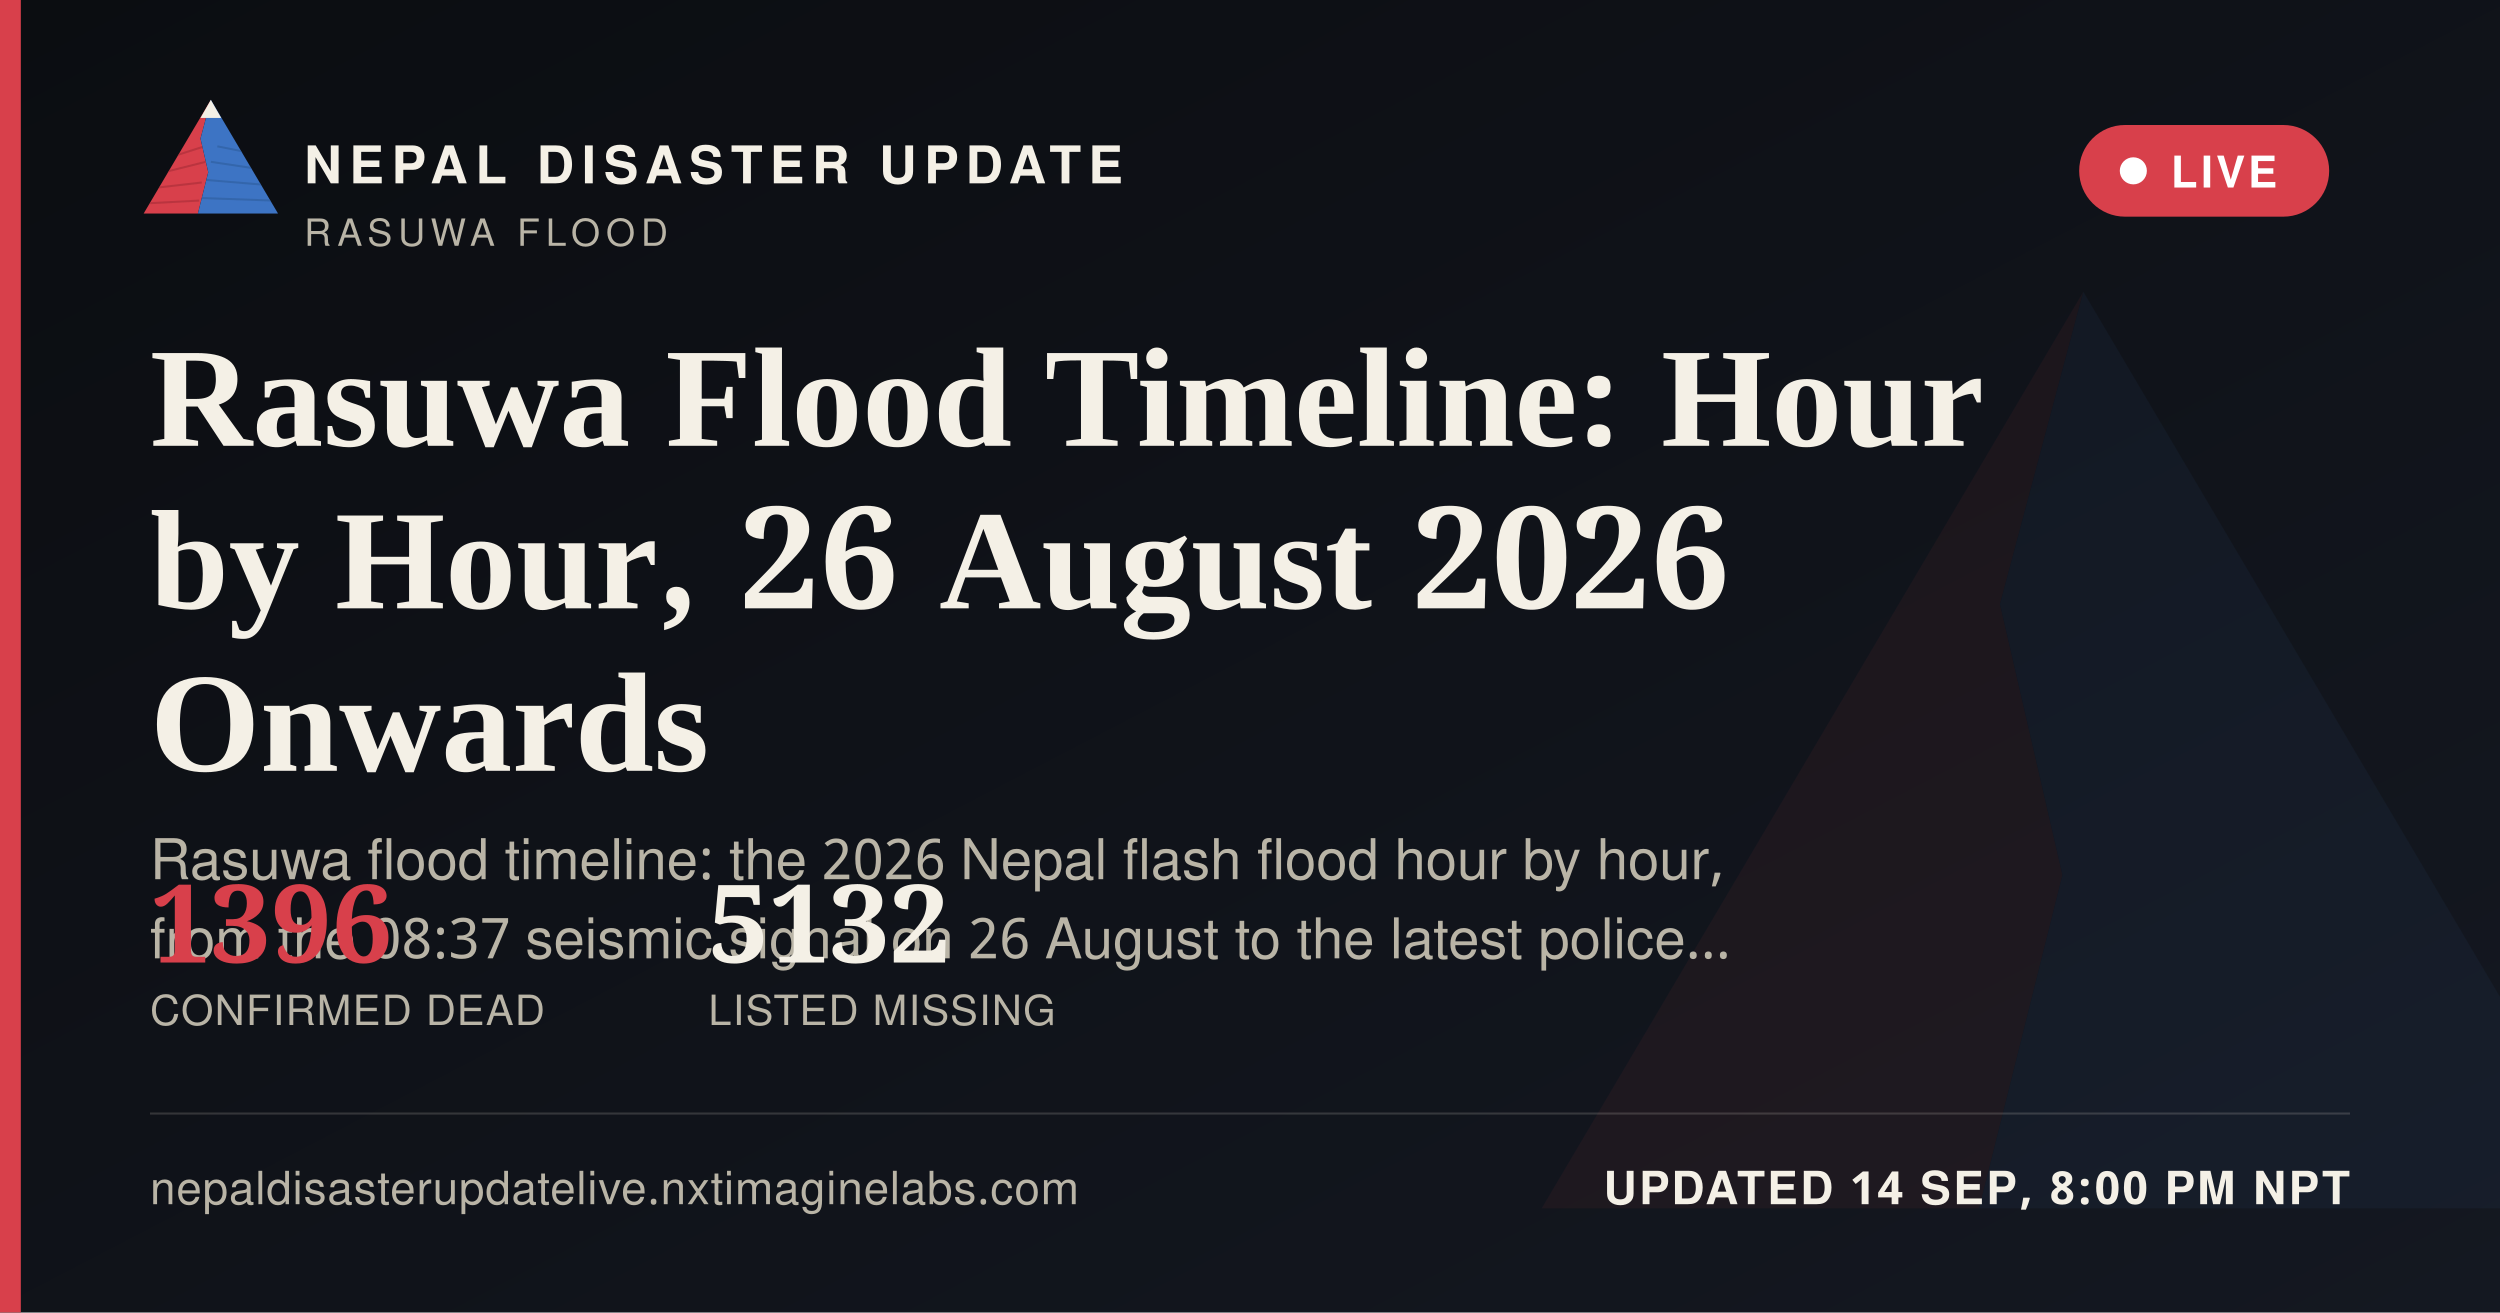
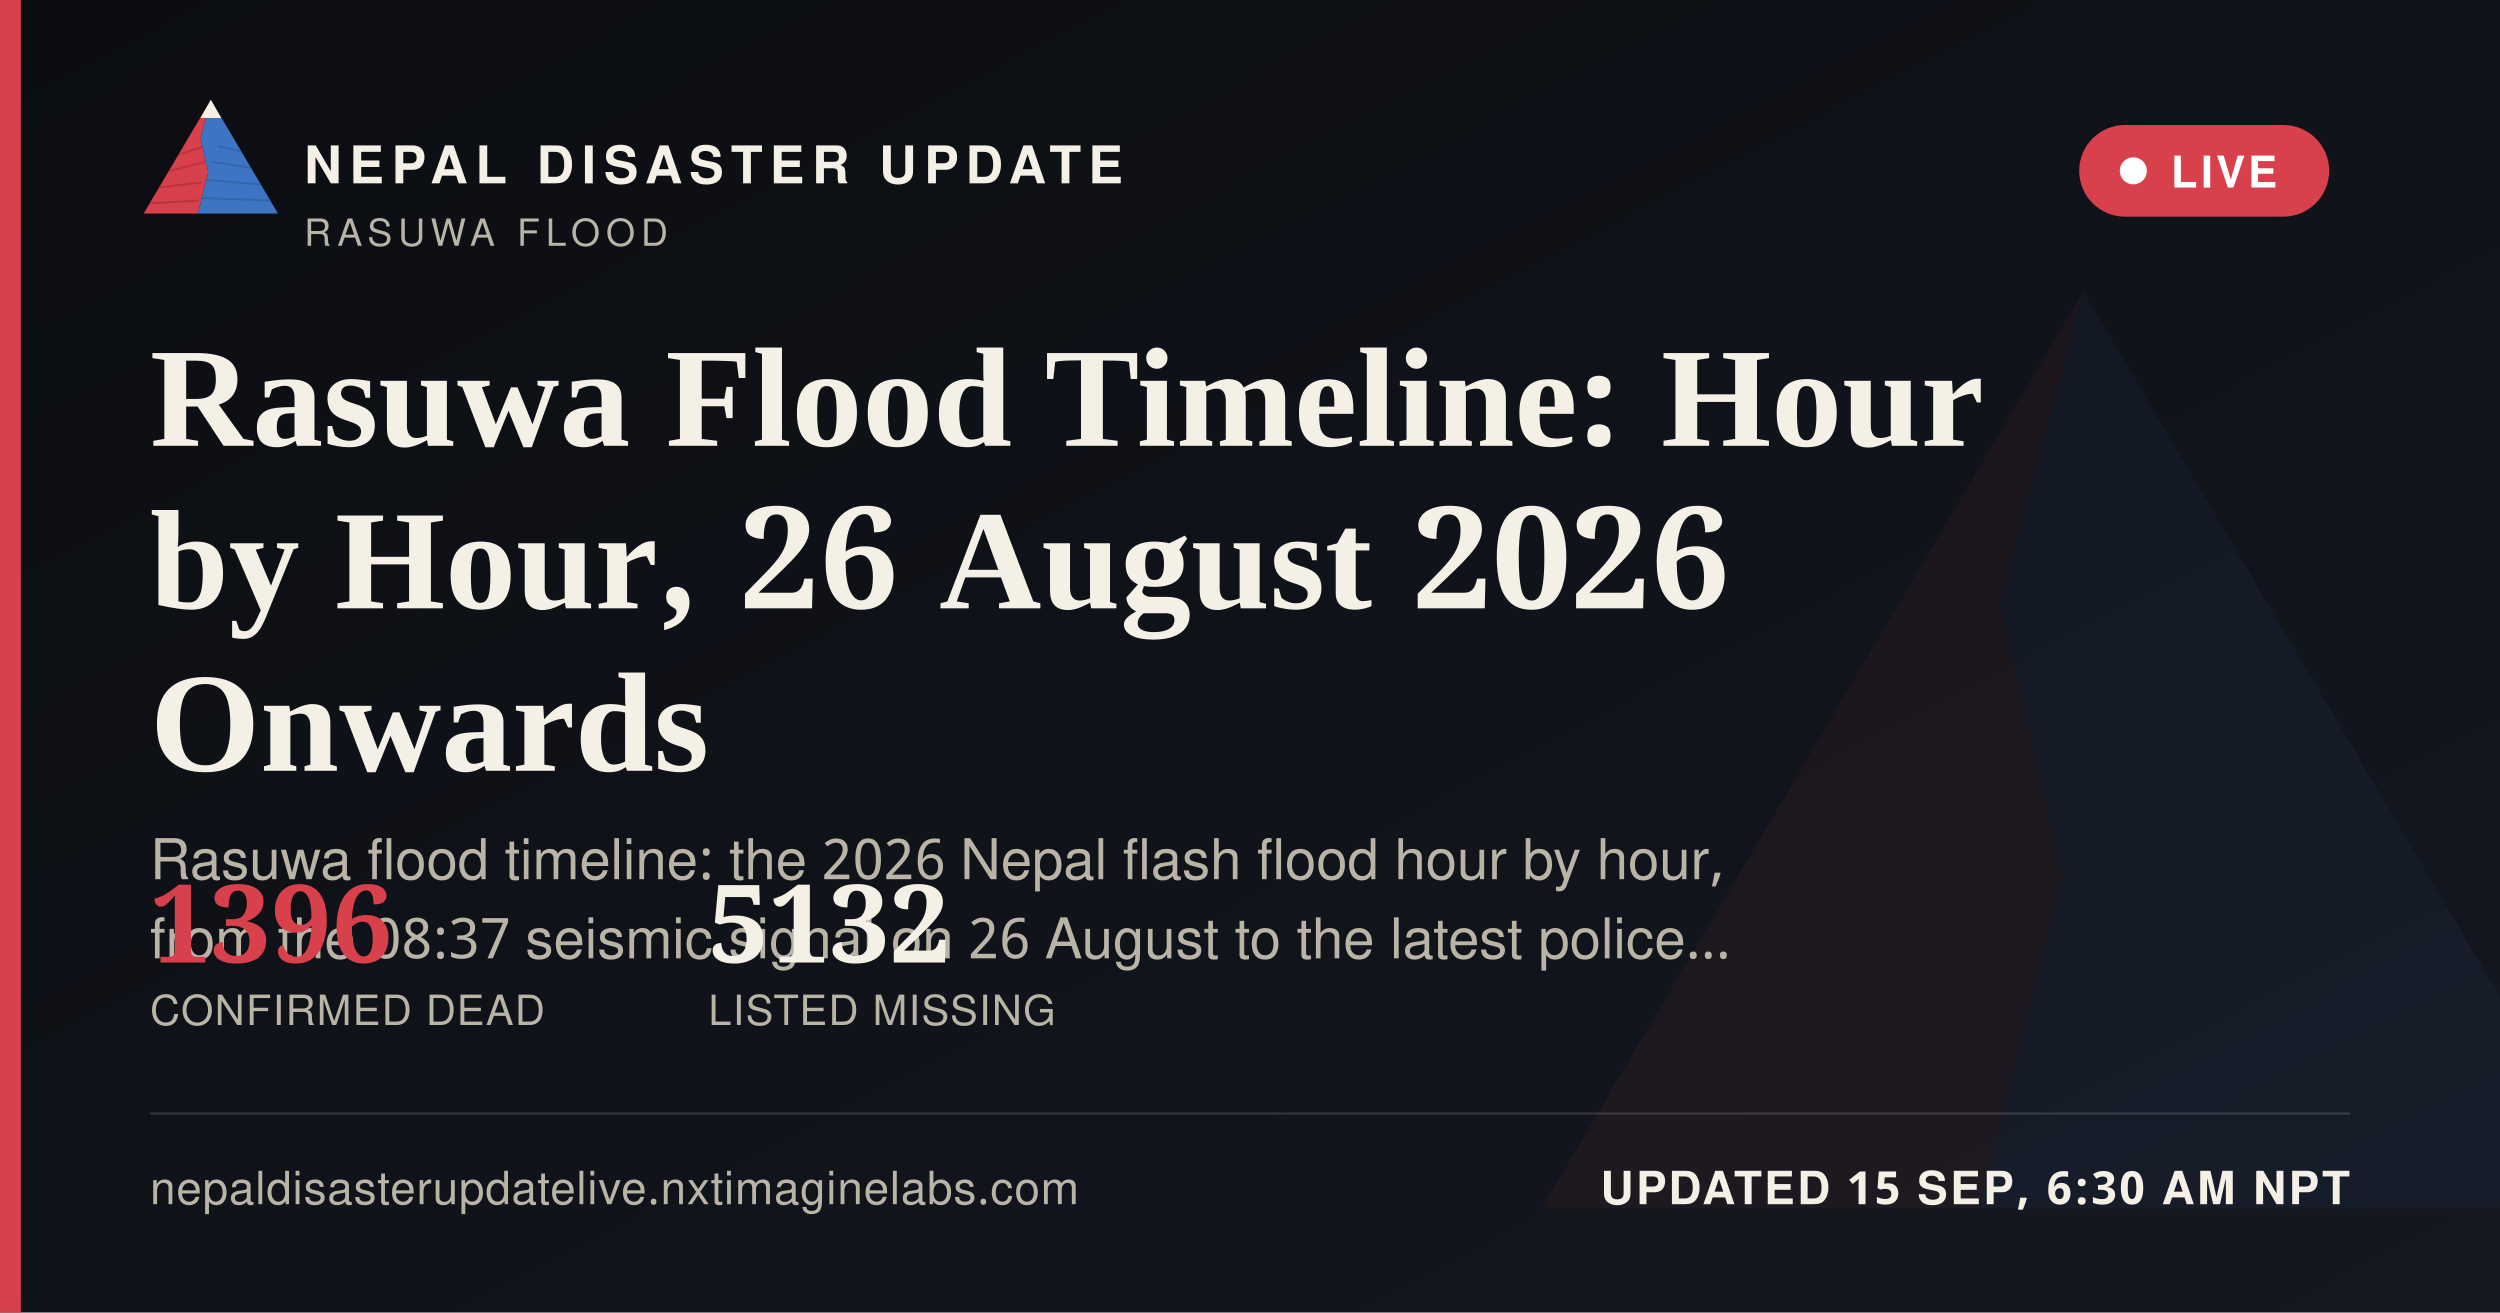
<svg xmlns="http://www.w3.org/2000/svg" width="1200" height="630" viewBox="0 0 1200 630">
  <defs>
    <linearGradient id="ogbg" x1="0" y1="0" x2="1" y2="1">
      <stop offset="0" stop-color="#0B0D11" />
      <stop offset="1" stop-color="#141821" />
    </linearGradient>
  </defs>
  <rect width="1200" height="630" fill="url(#ogbg)" />
  <g transform="translate(700,60) scale(5)" opacity="0.06">
    <polygon points="60,16 52,46 58,72 50,104 8,104" fill="#D8404B" />
    <polygon points="60,16 112,104 50,104 58,72 52,46" fill="#3D74C4" />
  </g>
  <rect x="0" y="0" width="10" height="630" fill="#D8404B" />
  <g transform="translate(64,38) scale(0.62)">
    <g>
      <defs>
        <clipPath id="ogLc">
          <polygon points="60,16 52,46 58,72 50,104 8,104" />
        </clipPath>
        <clipPath id="ogRc">
          <polygon points="60,16 112,104 50,104 58,72 52,46" />
        </clipPath>
      </defs>
      <polygon points="60,16 52,46 58,72 50,104 8,104" fill="#D8404B" />
      <g clip-path="url(#ogLc)" stroke="#A32A34" stroke-width="1.6" fill="none" opacity="0.55">
        <path d="M30,60 L55,52" />
        <path d="M24,72 L56,64" />
        <path d="M18,84 L53,80" />
        <path d="M13,96 L51,94" />
      </g>
      <polygon points="60,16 112,104 50,104 58,72 52,46" fill="#3D74C4" />
      <g clip-path="url(#ogRc)" stroke="#2A5793" stroke-width="1.6" fill="none" opacity="0.5">
        <path d="M65,52 L95,58" />
        <path d="M60,64 L100,70" />
        <path d="M56,78 L104,82" />
        <path d="M52,92 L108,94" />
      </g>
      <polygon points="60,16 52,30 68,30" fill="#F4F0E6" />
    </g>
  </g>
  <text x="146" y="88" font-family="'Public Sans', 'Noto Sans Devanagari', 'Helvetica Neue', Helvetica, Arial, sans-serif" font-size="25" font-weight="800" letter-spacing="3.6" fill="#F4F0E6">NEPAL DISASTER UPDATE</text>
  <text x="146" y="118" font-family="'Public Sans', 'Noto Sans Devanagari', 'Helvetica Neue', Helvetica, Arial, sans-serif" font-size="18" letter-spacing="2.8" fill="#B9B4A6">RASUWA FLOOD</text>
  <g>
    <rect x="998" y="60" width="120" height="44" rx="22" fill="#D8404B" stroke="none" />
    <circle cx="1024" cy="82" r="6.5" fill="#FFFFFF" />
    <text x="1042" y="90" font-family="'Public Sans', 'Noto Sans Devanagari', 'Helvetica Neue', Helvetica, Arial, sans-serif" font-size="21" font-weight="700" letter-spacing="1.6" fill="#FFFFFF">LIVE</text>
  </g>
  <text x="72" y="214" font-family="Newsreader, 'Noto Serif Devanagari', Georgia, 'Times New Roman', serif" font-size="68" font-weight="600" fill="#F4F0E6">Rasuwa Flood Timeline: Hour</text>
  <text x="72" y="292" font-family="Newsreader, 'Noto Serif Devanagari', Georgia, 'Times New Roman', serif" font-size="68" font-weight="600" fill="#F4F0E6">by Hour, 26 August 2026</text>
  <text x="72" y="370" font-family="Newsreader, 'Noto Serif Devanagari', Georgia, 'Times New Roman', serif" font-size="68" font-weight="600" fill="#F4F0E6">Onwards</text>
  <text x="72" y="422" font-family="'Public Sans', 'Noto Sans Devanagari', 'Helvetica Neue', Helvetica, Arial, sans-serif" font-size="27" fill="#B9B4A6">Rasuwa flood timeline: the 2026 Nepal flash flood hour by hour,</text>
  <text x="72" y="460" font-family="'Public Sans', 'Noto Sans Devanagari', 'Helvetica Neue', Helvetica, Arial, sans-serif" font-size="27" fill="#B9B4A6">from the 08:37 seismic signal on 26 August to the latest police…</text>
  <g transform="translate(72,462)">
    <text x="0" y="0" font-family="Newsreader, 'Noto Serif Devanagari', Georgia, 'Times New Roman', serif" font-size="52" font-weight="600" fill="#D8404B">1396</text>
    <text x="0" y="30" font-family="'Public Sans', 'Noto Sans Devanagari', 'Helvetica Neue', Helvetica, Arial, sans-serif" font-size="20" letter-spacing="0.6" fill="#B9B4A6">CONFIRMED DEAD</text>
    <text x="268" y="0" font-family="Newsreader, 'Noto Serif Devanagari', Georgia, 'Times New Roman', serif" font-size="52" font-weight="600" fill="#F4F0E6">5132</text>
    <text x="268" y="30" font-family="'Public Sans', 'Noto Sans Devanagari', 'Helvetica Neue', Helvetica, Arial, sans-serif" font-size="20" letter-spacing="0.6" fill="#B9B4A6">LISTED MISSING</text>
  </g>
  <rect x="72" y="534" width="1056" height="1" fill="rgba(244,240,230,0.16)" />
  <text x="72" y="578" font-family="'Public Sans', 'Noto Sans Devanagari', 'Helvetica Neue', Helvetica, Arial, sans-serif" font-size="22" fill="#B9B4A6" letter-spacing="0.4">nepaldisasterupdatelive.nxtimaginelabs.com</text>
-   <text x="1128" y="578" text-anchor="end" font-family="'Public Sans', 'Noto Sans Devanagari', 'Helvetica Neue', Helvetica, Arial, sans-serif" font-size="22" font-weight="700" letter-spacing="1.2" fill="#F4F0E6">UPDATED 14 SEP, 8:00 PM NPT</text>
+   <text x="1128" y="578" text-anchor="end" font-family="'Public Sans', 'Noto Sans Devanagari', 'Helvetica Neue', Helvetica, Arial, sans-serif" font-size="22" font-weight="700" letter-spacing="1.2" fill="#F4F0E6">UPDATED 15 SEP, 6:30 AM NPT</text>
</svg>
